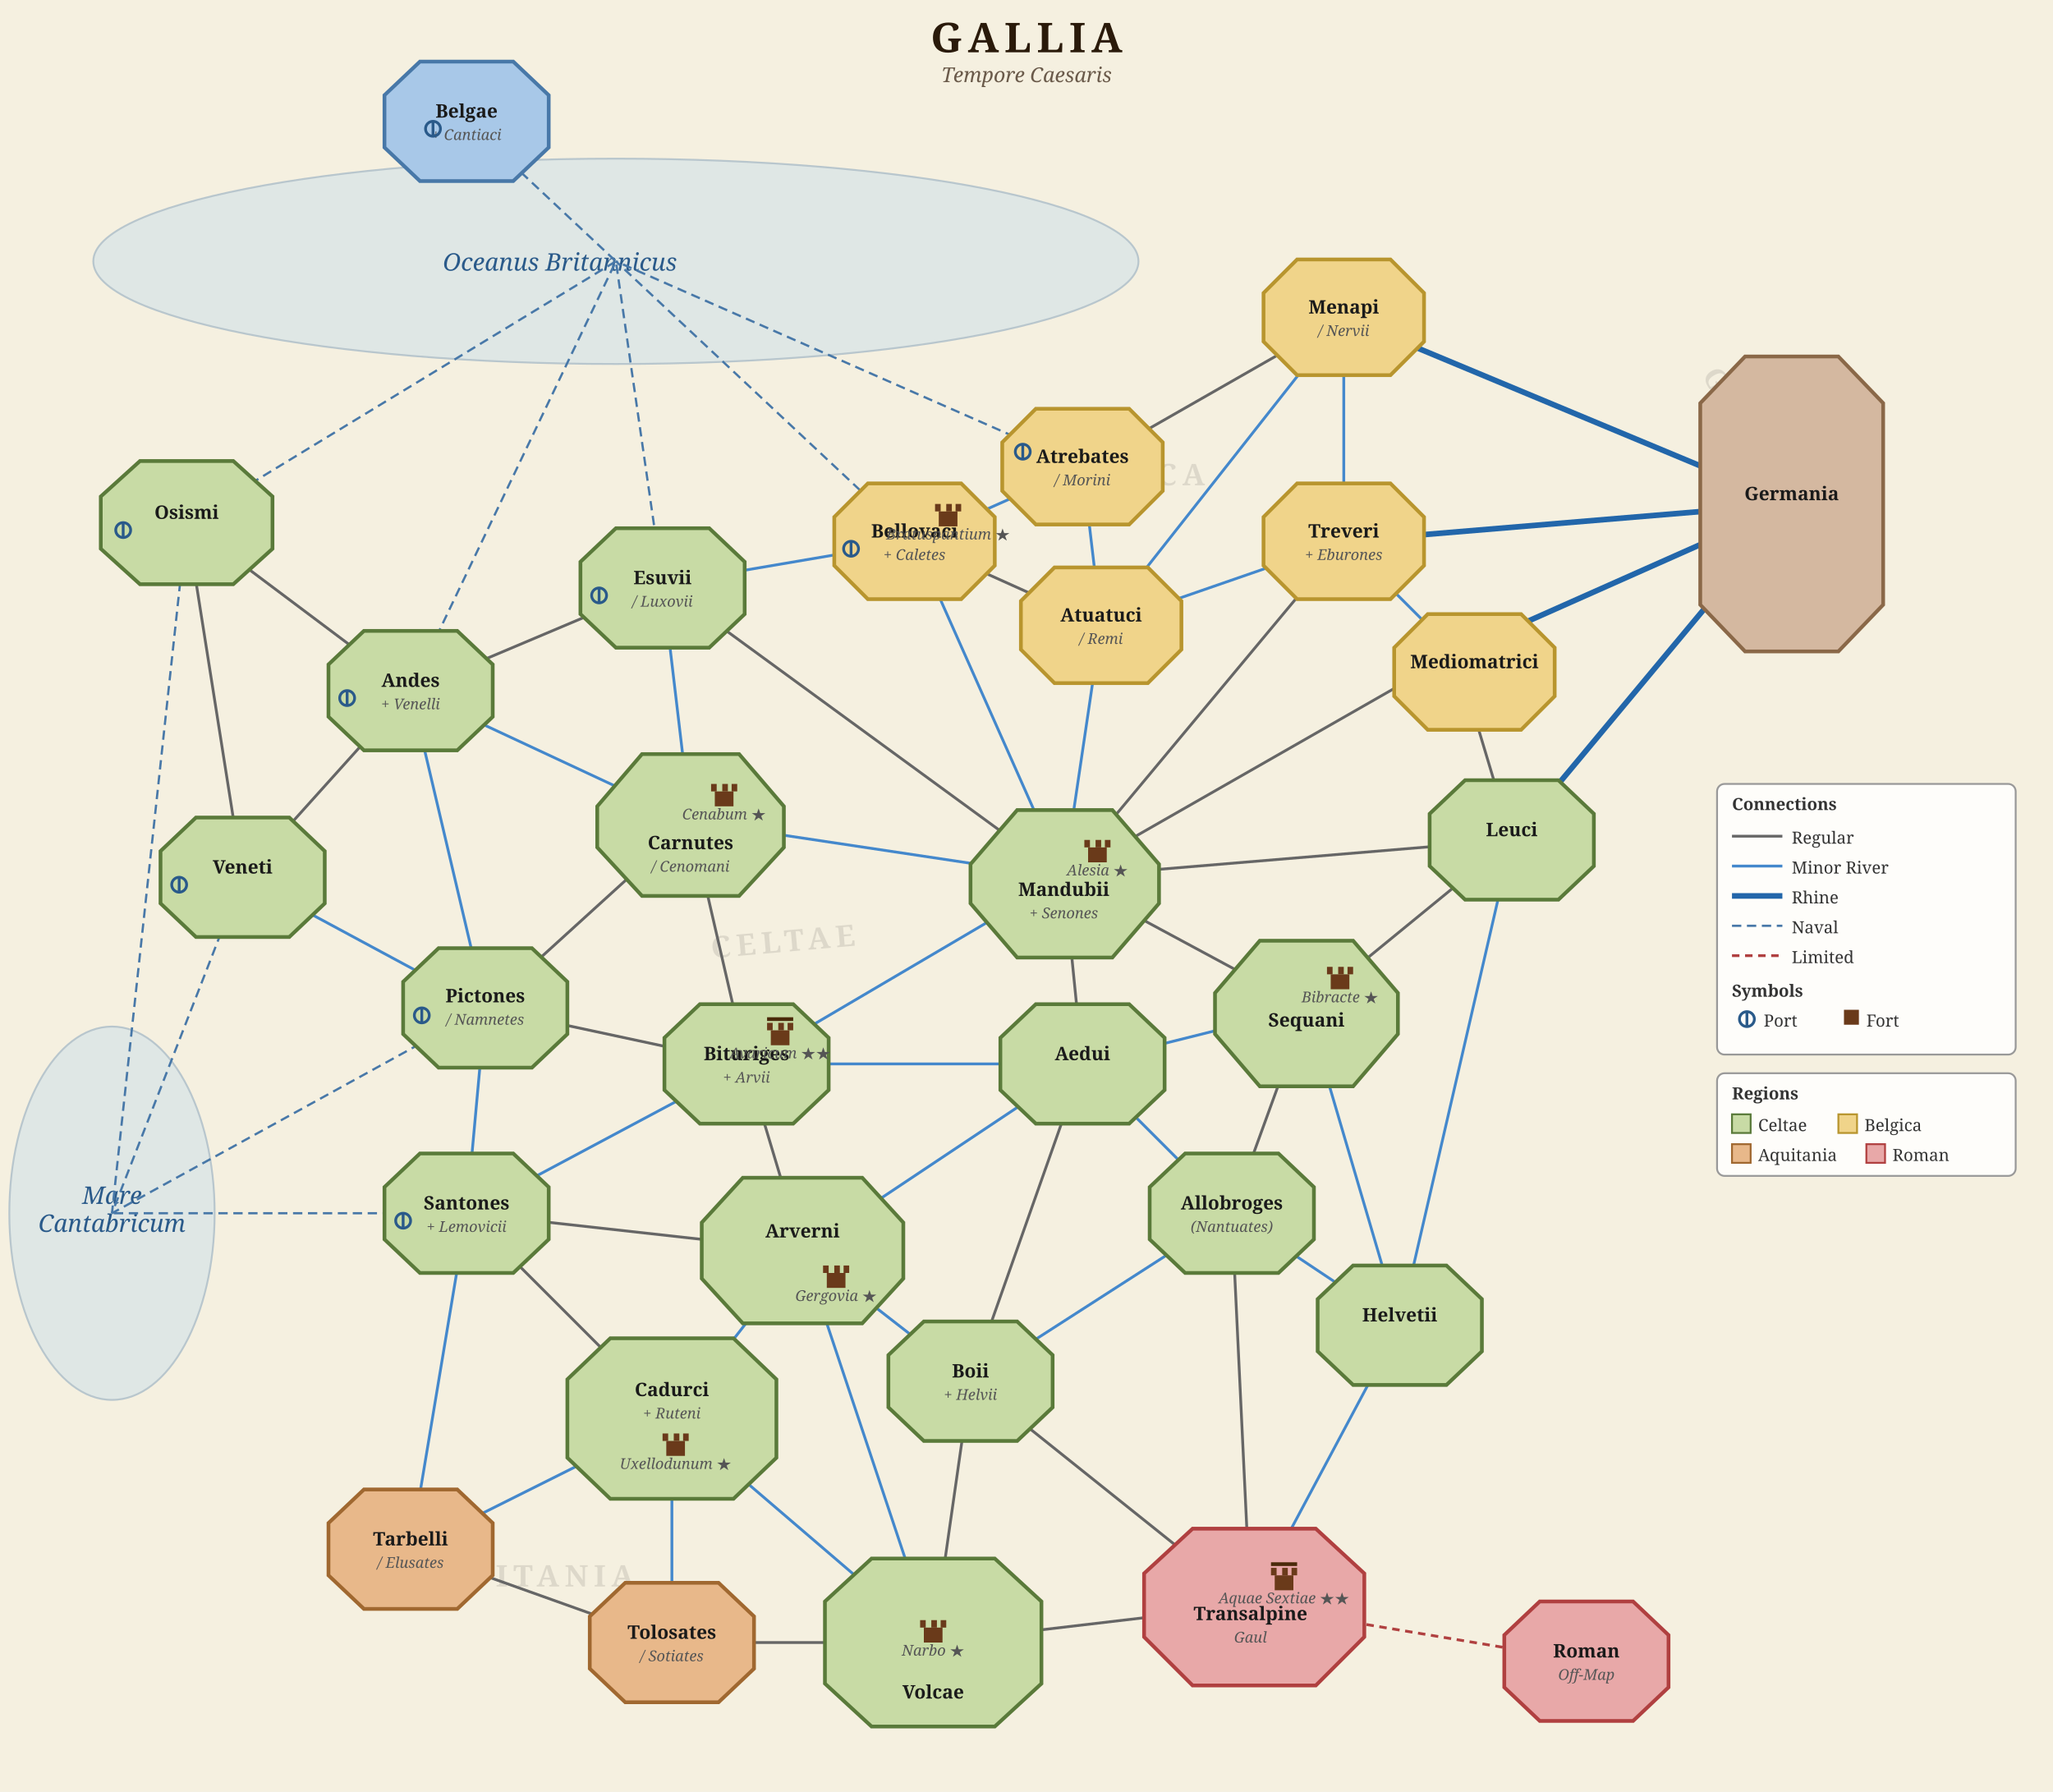
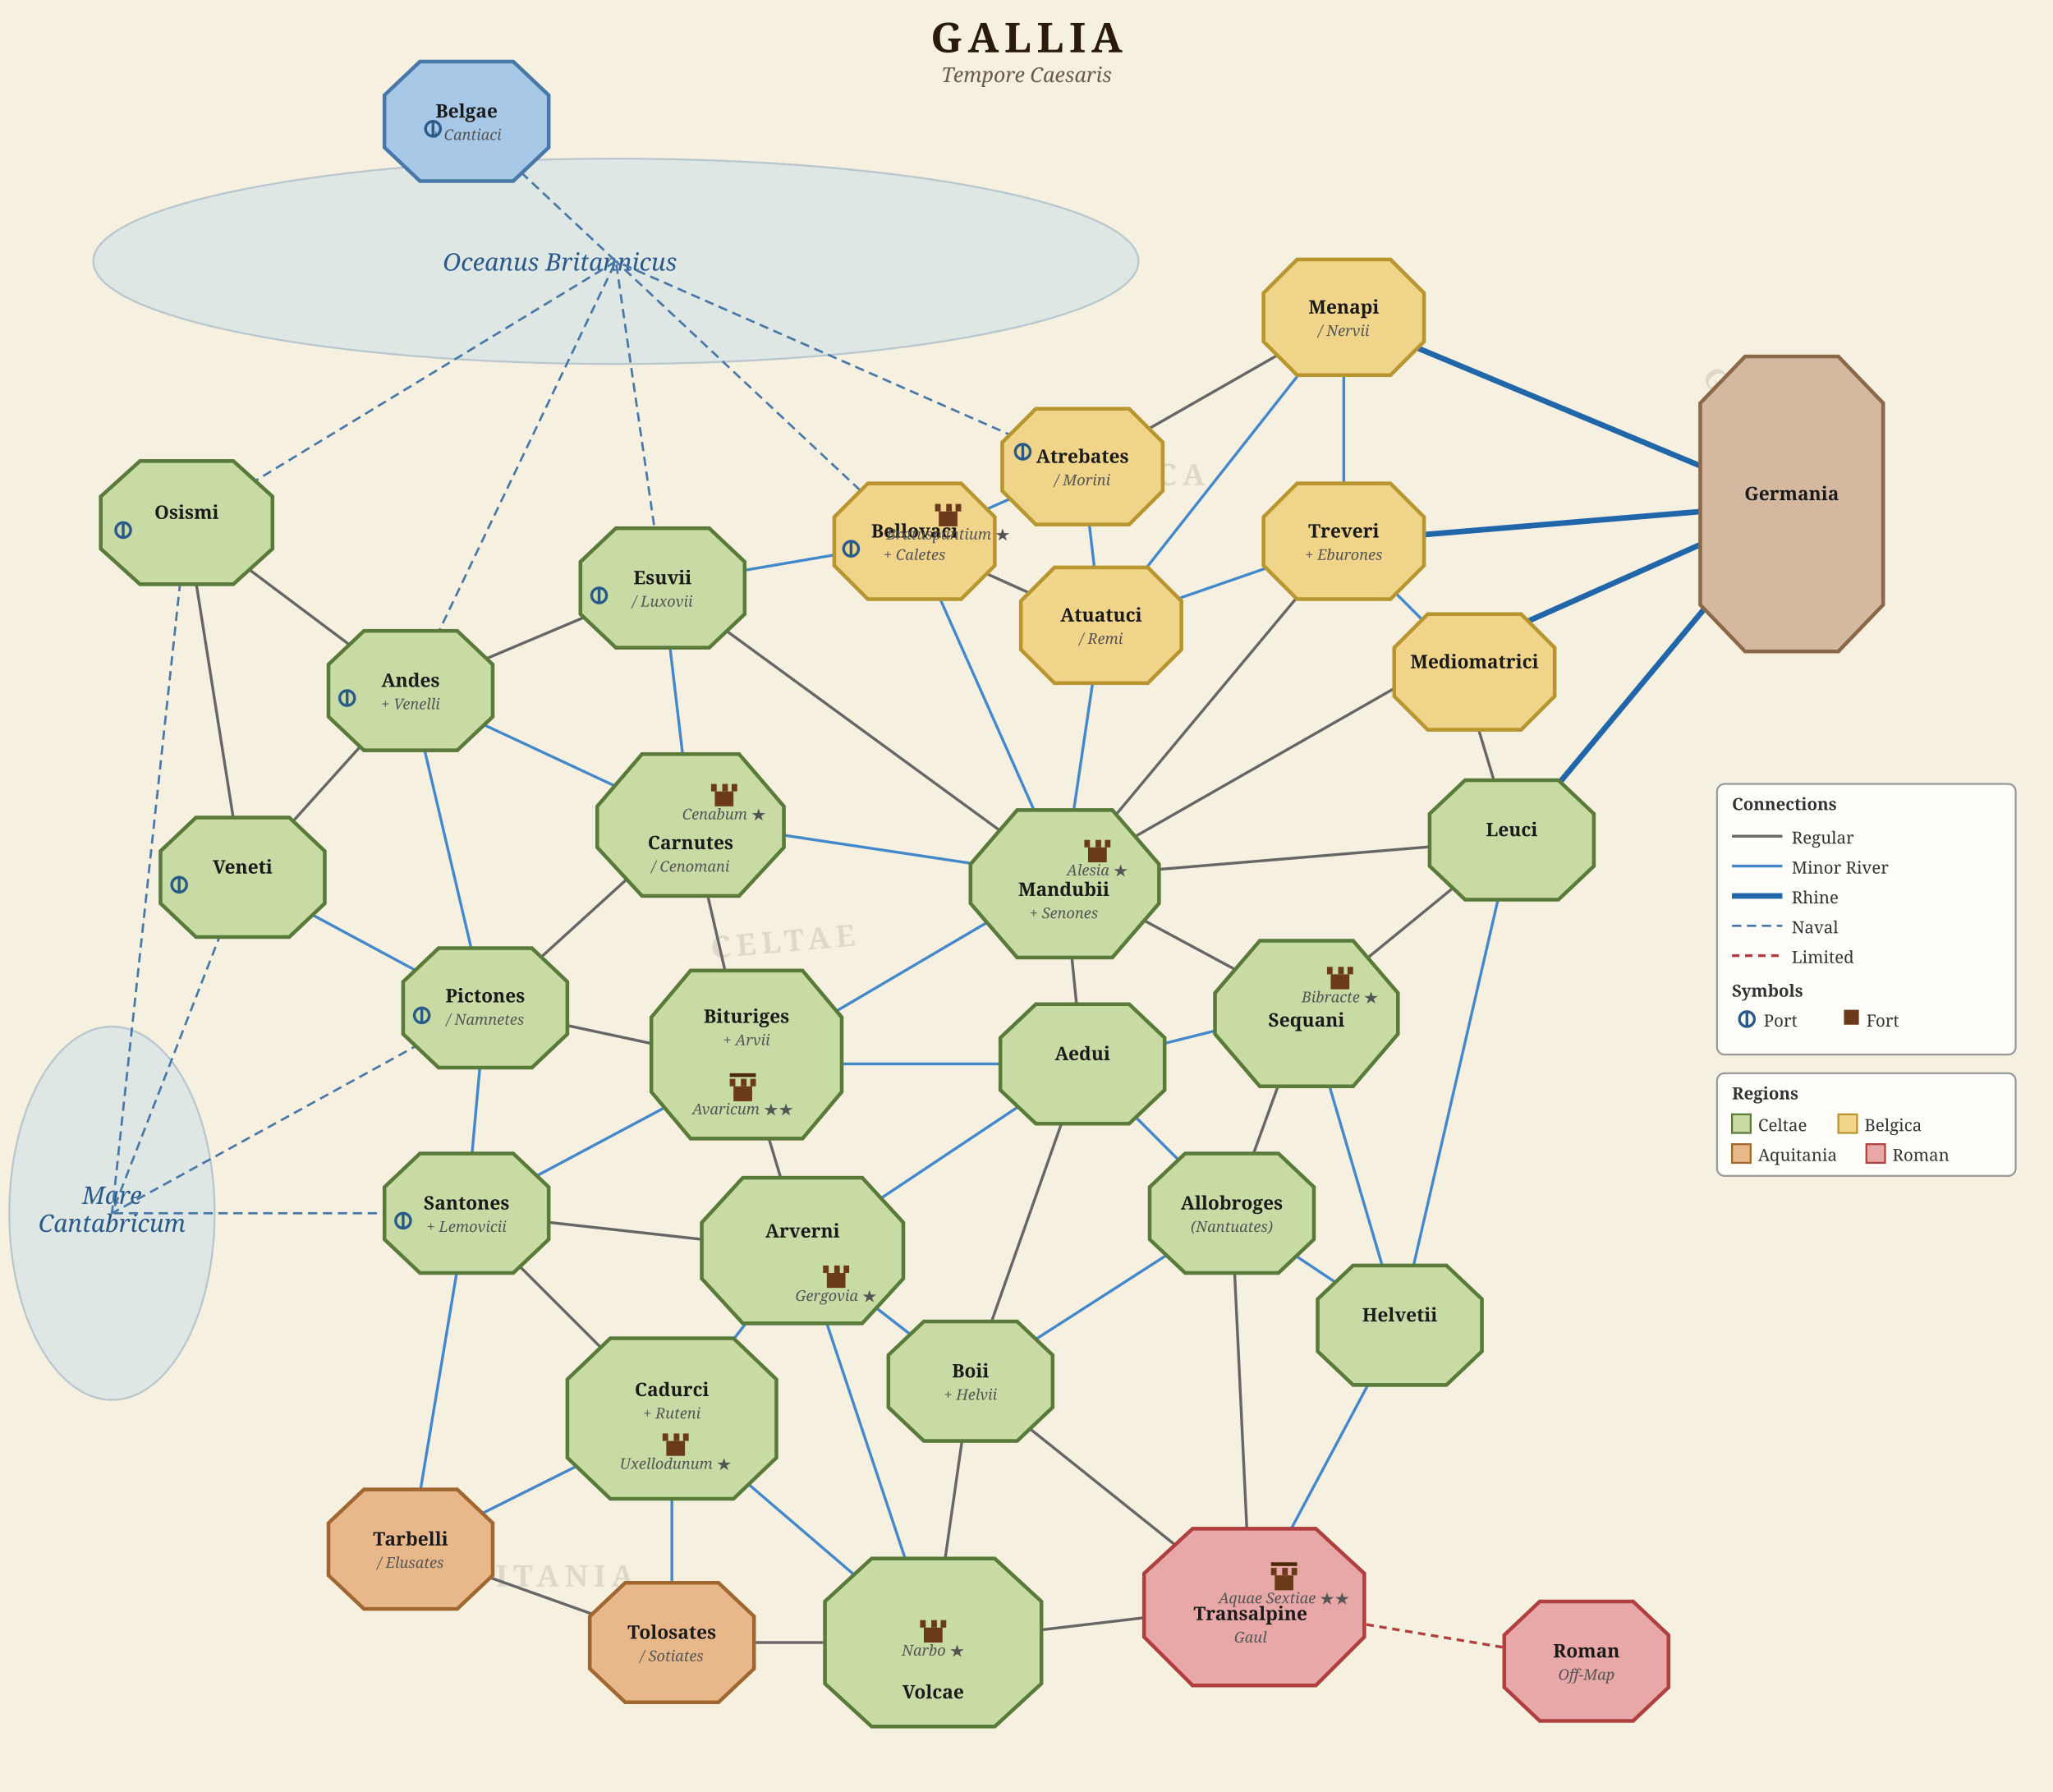
<svg xmlns="http://www.w3.org/2000/svg" viewBox="0 0 1100 960" width="1100" height="960">
  <defs>
    <style>
      .region-celtae { fill: #c8dba5; stroke: #5a7a3a; }
      .region-belgica { fill: #f0d48a; stroke: #b8952e; }
      .region-aquitania { fill: #e8b88a; stroke: #a06830; }
      .region-britannia { fill: #a8c8e8; stroke: #4878a8; }
      .region-germania { fill: #d4b8a0; stroke: #8a6848; }
      .region-roman { fill: #e8a8a8; stroke: #b04040; }
      .region-sea { fill: #b8d8ef; stroke: #4878a8; stroke-width: 1; }

      .area-shape { stroke-width: 2; cursor: pointer; }
      .area-shape:hover { filter: brightness(1.08); }

      .label { font-family: 'Georgia', serif; font-size: 10px; fill: #1a1a1a; text-anchor: middle; pointer-events: none; font-weight: bold; }
      .label-small { font-family: 'Georgia', serif; font-size: 8px; fill: #555; text-anchor: middle; pointer-events: none; font-style: italic; }
      .label-sea { font-family: 'Georgia', serif; font-size: 13px; fill: #2a5a8a; text-anchor: middle; font-style: italic; pointer-events: none; }
      .label-region { font-family: 'Georgia', serif; font-size: 16px; fill: rgba(0,0,0,0.10); text-anchor: middle; font-weight: bold; font-variant: small-caps; letter-spacing: 3px; pointer-events: none; }

      .conn-regular { stroke: #666; stroke-width: 1.5; fill: none; }
      .conn-minor_river { stroke: #4488cc; stroke-width: 1.5; fill: none; }
      .conn-major_river { stroke: #2266aa; stroke-width: 3; fill: none; }
      .conn-naval { stroke: #4878a8; stroke-width: 1.2; fill: none; stroke-dasharray: 5,3; }
      .conn-limited { stroke: #b04040; stroke-width: 1.5; fill: none; stroke-dasharray: 4,3; }

      .fort-icon { fill: #6a3a1a; }
      .legend-text { font-family: 'Georgia', serif; font-size: 9px; fill: #333; }
    </style>
  </defs>
  <rect width="1100" height="960" fill="#f5f0e0" />
  <text x="550" y="28" text-anchor="middle" font-family="Georgia, serif" font-size="22" font-weight="bold" fill="#2a1a0a" letter-spacing="3">GALLIA</text>
  <text x="550" y="44" text-anchor="middle" font-family="Georgia, serif" font-size="11" fill="#6a5a4a" font-style="italic">Tempore Caesaris</text>
  <ellipse cx="60" cy="650" rx="55" ry="100" class="region-sea" opacity="0.35" />
  <ellipse cx="330" cy="140" rx="280" ry="55" class="region-sea" opacity="0.35" />
  <text x="60" y="645" class="label-sea" font-size="10">Mare</text>
  <text x="60" y="660" class="label-sea" font-size="10">Cantabricum</text>
  <text x="300" y="145" class="label-sea">Oceanus Britannicus</text>
  <text x="420" y="510" class="label-region" transform="rotate(-5, 420, 510)">CELTAE</text>
  <text x="600" y="260" class="label-region">BELGICA</text>
  <text x="280" y="850" class="label-region">AQUITANIA</text>
  <text x="940" y="250" class="label-region" transform="rotate(60, 940, 250)">GERMANIA</text>
  <line x1="100" y1="280" x2="130" y2="470" class="conn-regular" />
  <line x1="100" y1="280" x2="220" y2="370" class="conn-regular" />
  <line x1="130" y1="470" x2="220" y2="370" class="conn-regular" />
  <line x1="220" y1="370" x2="355" y2="313" class="conn-regular" />
  <line x1="260" y1="540" x2="370" y2="440" class="conn-regular" />
  <line x1="260" y1="540" x2="400" y2="570" class="conn-regular" />
  <line x1="370" y1="440" x2="400" y2="570" class="conn-regular" />
  <line x1="355" y1="313" x2="570" y2="470" class="conn-regular" />
  <line x1="490" y1="290" x2="590" y2="335" class="conn-regular" />
  <line x1="400" y1="570" x2="430" y2="670" class="conn-regular" />
  <line x1="250" y1="650" x2="430" y2="670" class="conn-regular" />
  <line x1="250" y1="650" x2="360" y2="760" class="conn-regular" />
  <line x1="580" y1="570" x2="570" y2="470" class="conn-regular" />
  <line x1="580" y1="570" x2="520" y2="740" class="conn-regular" />
  <line x1="520" y1="740" x2="500" y2="880" class="conn-regular" />
  <line x1="520" y1="740" x2="670" y2="860" class="conn-regular" />
  <line x1="500" y1="880" x2="360" y2="880" class="conn-regular" />
  <line x1="500" y1="880" x2="670" y2="860" class="conn-regular" />
  <line x1="220" y1="830" x2="360" y2="880" class="conn-regular" />
  <line x1="660" y1="650" x2="700" y2="540" class="conn-regular" />
  <line x1="660" y1="650" x2="670" y2="860" class="conn-regular" />
  <line x1="700" y1="540" x2="570" y2="470" class="conn-regular" />
  <line x1="700" y1="540" x2="810" y2="450" class="conn-regular" />
  <line x1="810" y1="450" x2="570" y2="470" class="conn-regular" />
  <line x1="810" y1="450" x2="780" y2="350" class="conn-regular" />
  <line x1="720" y1="290" x2="570" y2="470" class="conn-regular" />
  <line x1="570" y1="470" x2="780" y2="350" class="conn-regular" />
  <line x1="580" y1="250" x2="720" y2="170" class="conn-regular" />
  <line x1="130" y1="470" x2="260" y2="540" class="conn-minor_river" />
  <line x1="220" y1="370" x2="260" y2="540" class="conn-minor_river" />
  <line x1="220" y1="370" x2="370" y2="440" class="conn-minor_river" />
  <line x1="260" y1="540" x2="250" y2="650" class="conn-minor_river" />
  <line x1="370" y1="440" x2="355" y2="313" class="conn-minor_river" />
  <line x1="370" y1="440" x2="570" y2="470" class="conn-minor_river" />
  <line x1="355" y1="313" x2="490" y2="290" class="conn-minor_river" />
  <line x1="490" y1="290" x2="570" y2="470" class="conn-minor_river" />
  <line x1="490" y1="290" x2="580" y2="250" class="conn-minor_river" />
  <line x1="590" y1="335" x2="570" y2="470" class="conn-minor_river" />
  <line x1="590" y1="335" x2="580" y2="250" class="conn-minor_river" />
  <line x1="590" y1="335" x2="720" y2="290" class="conn-minor_river" />
  <line x1="590" y1="335" x2="720" y2="170" class="conn-minor_river" />
  <line x1="720" y1="170" x2="720" y2="290" class="conn-minor_river" />
  <line x1="720" y1="290" x2="780" y2="350" class="conn-minor_river" />
  <line x1="400" y1="570" x2="250" y2="650" class="conn-minor_river" />
  <line x1="400" y1="570" x2="580" y2="570" class="conn-minor_river" />
  <line x1="400" y1="570" x2="570" y2="470" class="conn-minor_river" />
  <line x1="430" y1="670" x2="360" y2="760" class="conn-minor_river" />
  <line x1="430" y1="670" x2="500" y2="880" class="conn-minor_river" />
  <line x1="430" y1="670" x2="520" y2="740" class="conn-minor_river" />
  <line x1="430" y1="670" x2="580" y2="570" class="conn-minor_river" />
  <line x1="580" y1="570" x2="660" y2="650" class="conn-minor_river" />
  <line x1="580" y1="570" x2="700" y2="540" class="conn-minor_river" />
  <line x1="520" y1="740" x2="660" y2="650" class="conn-minor_river" />
  <line x1="660" y1="650" x2="750" y2="710" class="conn-minor_river" />
  <line x1="750" y1="710" x2="700" y2="540" class="conn-minor_river" />
  <line x1="750" y1="710" x2="810" y2="450" class="conn-minor_river" />
  <line x1="750" y1="710" x2="670" y2="860" class="conn-minor_river" />
  <line x1="360" y1="760" x2="220" y2="830" class="conn-minor_river" />
  <line x1="360" y1="760" x2="360" y2="880" class="conn-minor_river" />
  <line x1="360" y1="760" x2="500" y2="880" class="conn-minor_river" />
  <line x1="250" y1="650" x2="220" y2="830" class="conn-minor_river" />
  <line x1="580" y1="570" x2="400" y2="570" class="conn-minor_river" opacity="0" />
  <line x1="810" y1="450" x2="960" y2="270" class="conn-major_river" />
  <line x1="780" y1="350" x2="960" y2="270" class="conn-major_river" />
  <line x1="720" y1="290" x2="960" y2="270" class="conn-major_river" />
  <line x1="720" y1="170" x2="960" y2="270" class="conn-major_river" />
  <line x1="100" y1="280" x2="60" y2="650" class="conn-naval" />
  <line x1="130" y1="470" x2="60" y2="650" class="conn-naval" />
  <line x1="260" y1="540" x2="60" y2="650" class="conn-naval" />
  <line x1="250" y1="650" x2="60" y2="650" class="conn-naval" />
  <line x1="100" y1="280" x2="330" y2="140" class="conn-naval" />
  <line x1="220" y1="370" x2="330" y2="140" class="conn-naval" />
  <line x1="355" y1="313" x2="330" y2="140" class="conn-naval" />
  <line x1="490" y1="290" x2="330" y2="140" class="conn-naval" />
  <line x1="580" y1="250" x2="330" y2="140" class="conn-naval" />
  <line x1="250" y1="65" x2="330" y2="140" class="conn-naval" />
  <line x1="670" y1="860" x2="850" y2="890" class="conn-limited" />
  <polygon points="54,266 75,247 125,247 146,266 146,294 125,313 75,313 54,294" class="area-shape region-celtae" />
  <polygon points="86,456 105,438 155,438 174,456 174,484 155,502 105,502 86,484" class="area-shape region-celtae" />
  <polygon points="176,356 195,338 245,338 264,356 264,384 245,402 195,402 176,384" class="area-shape region-celtae" />
  <polygon points="216,526 235,508 285,508 304,526 304,554 285,572 235,572 216,554" class="area-shape region-celtae" />
  <polygon points="311,301 330,283 380,283 399,301 399,329 380,347 330,347 311,329" class="area-shape region-celtae" />
  <polygon points="320,432 344,404 396,404 420,432 420,454 396,480 344,480 320,454" class="area-shape region-celtae" />
-   <polygon points="356,556 375,538 425,538 444,556 444,584 425,602 375,602 356,584" class="area-shape region-celtae" />
+   <polygon points="349,545 370,520 430,520 451,545 451,585 430,610 370,610 349,585" class="area-shape region-celtae" />
  <polygon points="520,463 545,434 596,434 621,463 621,484 596,513 545,513 520,484" class="area-shape region-celtae" />
  <polygon points="536,556 555,538 605,538 624,556 624,584 605,602 555,602 536,584" class="area-shape region-celtae" />
  <polygon points="376,655 398,631 462,631 484,655 484,685 462,709 398,709 376,685" class="area-shape region-celtae" />
  <polygon points="476,726 495,708 545,708 564,726 564,754 545,772 495,772 476,754" class="area-shape region-celtae" />
  <polygon points="442,858 467,835 533,835 558,858 558,902 533,925 467,925 442,902" class="area-shape region-celtae" />
  <polygon points="304,739 327,717 393,717 416,739 416,781 393,803 327,803 304,781" class="area-shape region-celtae" />
  <polygon points="206,636 225,618 275,618 294,636 294,664 275,682 225,682 206,664" class="area-shape region-celtae" />
  <polygon points="651,532 675,504 725,504 749,532 749,554 725,582 675,582 651,554" class="area-shape region-celtae" />
  <polygon points="766,436 785,418 835,418 854,436 854,464 835,482 785,482 766,464" class="area-shape region-celtae" />
  <polygon points="706,696 725,678 775,678 794,696 794,724 775,742 725,742 706,724" class="area-shape region-celtae" />
  <polygon points="616,636 635,618 685,618 704,636 704,664 685,682 635,682 616,664" class="area-shape region-celtae" />
  <polygon points="447,277 465,259 515,259 533,277 533,303 515,321 465,321 447,303" class="area-shape region-belgica" />
  <polygon points="547,322 565,304 615,304 633,322 633,348 615,366 565,366 547,348" class="area-shape region-belgica" />
  <polygon points="537,237 555,219 605,219 623,237 623,263 605,281 555,281 537,263" class="area-shape region-belgica" />
  <polygon points="677,157 695,139 745,139 763,157 763,183 745,201 695,201 677,183" class="area-shape region-belgica" />
  <polygon points="677,277 695,259 745,259 763,277 763,303 745,321 695,321 677,303" class="area-shape region-belgica" />
  <polygon points="747,347 765,329 815,329 833,347 833,373 815,391 765,391 747,373" class="area-shape region-belgica" />
  <polygon points="176,816 195,798 245,798 264,816 264,844 245,862 195,862 176,844" class="area-shape region-aquitania" />
  <polygon points="316,866 335,848 385,848 404,866 404,894 385,912 335,912 316,894" class="area-shape region-aquitania" />
  <polygon points="206,51 225,33 275,33 294,51 294,79 275,97 225,97 206,79" class="area-shape region-britannia" />
  <polygon points="911,216 935,191 985,191 1009,216 1009,324 985,349 935,349 911,324" class="area-shape region-germania" />
  <polygon points="613,843 639,819 705,819 731,843 731,877 705,903 639,903 613,877" class="area-shape region-roman" />
  <polygon points="806,876 825,858 875,858 894,876 894,904 875,922 825,922 806,904" class="area-shape region-roman" />
  <text x="100" y="278" class="label">Osismi</text>
  <text x="130" y="468" class="label">Veneti</text>
  <text x="220" y="368" class="label">Andes</text>
  <text x="220" y="380" class="label-small">+ Venelli</text>
  <text x="260" y="537" class="label">Pictones</text>
  <text x="260" y="549" class="label-small">/ Namnetes</text>
  <text x="355" y="313" class="label">Esuvii</text>
  <text x="355" y="325" class="label-small">/ Luxovii</text>
  <text x="370" y="455" class="label">Carnutes</text>
  <text x="370" y="467" class="label-small">/ Cenomani</text>
-   <text x="400" y="568" class="label">Bituriges</text>
-   <text x="400" y="580" class="label-small">+ Arvii</text>
+   <text x="400" y="548" class="label">Bituriges</text>
+   <text x="400" y="560" class="label-small">+ Arvii</text>
  <text x="570" y="480" class="label">Mandubii</text>
  <text x="570" y="492" class="label-small">+ Senones</text>
  <text x="580" y="568" class="label">Aedui</text>
  <text x="430" y="663" class="label">Arverni</text>
  <text x="520" y="738" class="label">Boii</text>
  <text x="520" y="750" class="label-small">+ Helvii</text>
  <text x="500" y="910" class="label">Volcae</text>
  <text x="360" y="748" class="label">Cadurci</text>
  <text x="360" y="760" class="label-small">+ Ruteni</text>
  <text x="250" y="648" class="label">Santones</text>
  <text x="250" y="660" class="label-small">+ Lemovicii</text>
  <text x="700" y="550" class="label">Sequani</text>
  <text x="810" y="448" class="label">Leuci</text>
  <text x="750" y="708" class="label">Helvetii</text>
  <text x="660" y="660" class="label-small">(Nantuates)</text>
  <text x="660" y="648" class="label">Allobroges</text>
  <text x="490" y="288" class="label">Bellovaci</text>
  <text x="490" y="300" class="label-small">+ Caletes</text>
  <text x="590" y="333" class="label">Atuatuci</text>
  <text x="590" y="345" class="label-small">/ Remi</text>
  <text x="580" y="248" class="label">Atrebates</text>
  <text x="580" y="260" class="label-small">/ Morini</text>
  <text x="720" y="168" class="label">Menapi</text>
  <text x="720" y="180" class="label-small">/ Nervii</text>
  <text x="720" y="288" class="label">Treveri</text>
  <text x="720" y="300" class="label-small">+ Eburones</text>
  <text x="790" y="358" class="label">Mediomatrici</text>
  <text x="220" y="828" class="label">Tarbelli</text>
  <text x="220" y="840" class="label-small">/ Elusates</text>
  <text x="360" y="878" class="label">Tolosates</text>
  <text x="360" y="890" class="label-small">/ Sotiates</text>
  <text x="250" y="63" class="label">Belgae</text>
  <text x="250" y="75" class="label-small">+ Cantiaci</text>
  <text x="960" y="268" class="label">Germania</text>
  <text x="670" y="868" class="label">Transalpine</text>
  <text x="670" y="880" class="label-small">Gaul</text>
  <text x="850" y="888" class="label">Roman</text>
  <text x="850" y="900" class="label-small">Off-Map</text>
  <g transform="translate(448, 690)">
    <rect x="-5" y="-8" width="10" height="8" class="fort-icon" />
    <rect x="-7" y="-12" width="3" height="4" class="fort-icon" />
    <rect x="-1" y="-12" width="3" height="4" class="fort-icon" />
    <rect x="4" y="-12" width="3" height="4" class="fort-icon" />
    <text x="0" y="7" class="label-small" font-size="7">Gergovia ★</text>
  </g>
-   <g transform="translate(418, 560)">
+   <g transform="translate(398, 590)">
    <rect x="-5" y="-8" width="10" height="8" class="fort-icon" />
    <rect x="-7" y="-12" width="3" height="4" class="fort-icon" />
    <rect x="-1" y="-12" width="3" height="4" class="fort-icon" />
    <rect x="4" y="-12" width="3" height="4" class="fort-icon" />
    <rect x="-7" y="-15" width="14" height="2" fill="#4a2a0a" />
    <text x="0" y="7" class="label-small" font-size="7">Avaricum ★★</text>
  </g>
  <g transform="translate(388, 432)">
    <rect x="-5" y="-8" width="10" height="8" class="fort-icon" />
    <rect x="-7" y="-12" width="3" height="4" class="fort-icon" />
    <rect x="-1" y="-12" width="3" height="4" class="fort-icon" />
    <rect x="4" y="-12" width="3" height="4" class="fort-icon" />
    <text x="0" y="7" class="label-small" font-size="7">Cenabum ★</text>
  </g>
  <g transform="translate(588, 462)">
    <rect x="-5" y="-8" width="10" height="8" class="fort-icon" />
    <rect x="-7" y="-12" width="3" height="4" class="fort-icon" />
    <rect x="-1" y="-12" width="3" height="4" class="fort-icon" />
    <rect x="4" y="-12" width="3" height="4" class="fort-icon" />
    <text x="0" y="7" class="label-small" font-size="7">Alesia ★</text>
  </g>
  <g transform="translate(508, 282)">
    <rect x="-5" y="-8" width="10" height="8" class="fort-icon" />
    <rect x="-7" y="-12" width="3" height="4" class="fort-icon" />
    <rect x="-1" y="-12" width="3" height="4" class="fort-icon" />
    <rect x="4" y="-12" width="3" height="4" class="fort-icon" />
    <text x="0" y="7" class="label-small" font-size="7">Bratuspantium ★</text>
  </g>
  <g transform="translate(362, 780)">
    <rect x="-5" y="-8" width="10" height="8" class="fort-icon" />
    <rect x="-7" y="-12" width="3" height="4" class="fort-icon" />
    <rect x="-1" y="-12" width="3" height="4" class="fort-icon" />
    <rect x="4" y="-12" width="3" height="4" class="fort-icon" />
    <text x="0" y="7" class="label-small" font-size="7">Uxellodunum ★</text>
  </g>
  <g transform="translate(500, 880)">
    <rect x="-5" y="-8" width="10" height="8" class="fort-icon" />
    <rect x="-7" y="-12" width="3" height="4" class="fort-icon" />
    <rect x="-1" y="-12" width="3" height="4" class="fort-icon" />
    <rect x="4" y="-12" width="3" height="4" class="fort-icon" />
    <text x="0" y="7" class="label-small" font-size="7">Narbo ★</text>
  </g>
  <g transform="translate(718, 530)">
    <rect x="-5" y="-8" width="10" height="8" class="fort-icon" />
    <rect x="-7" y="-12" width="3" height="4" class="fort-icon" />
    <rect x="-1" y="-12" width="3" height="4" class="fort-icon" />
    <rect x="4" y="-12" width="3" height="4" class="fort-icon" />
    <text x="0" y="7" class="label-small" font-size="7">Bibracte ★</text>
  </g>
  <g transform="translate(688, 852)">
    <rect x="-5" y="-8" width="10" height="8" class="fort-icon" />
    <rect x="-7" y="-12" width="3" height="4" class="fort-icon" />
    <rect x="-1" y="-12" width="3" height="4" class="fort-icon" />
    <rect x="4" y="-12" width="3" height="4" class="fort-icon" />
    <rect x="-7" y="-15" width="14" height="2" fill="#4a2a0a" />
    <text x="0" y="7" class="label-small" font-size="7">Aquae Sextiae ★★</text>
  </g>
  <g>
    <circle cx="66" cy="284" r="4" fill="none" stroke="#2a5a8a" stroke-width="1.5" />
    <line x1="66" y1="280" x2="66" y2="288" stroke="#2a5a8a" stroke-width="1.5" />
  </g>
  <g>
    <circle cx="96" cy="474" r="4" fill="none" stroke="#2a5a8a" stroke-width="1.5" />
    <line x1="96" y1="470" x2="96" y2="478" stroke="#2a5a8a" stroke-width="1.5" />
  </g>
  <g>
    <circle cx="186" cy="374" r="4" fill="none" stroke="#2a5a8a" stroke-width="1.5" />
    <line x1="186" y1="370" x2="186" y2="378" stroke="#2a5a8a" stroke-width="1.5" />
  </g>
  <g>
    <circle cx="226" cy="544" r="4" fill="none" stroke="#2a5a8a" stroke-width="1.5" />
    <line x1="226" y1="540" x2="226" y2="548" stroke="#2a5a8a" stroke-width="1.5" />
  </g>
  <g>
    <circle cx="321" cy="319" r="4" fill="none" stroke="#2a5a8a" stroke-width="1.5" />
    <line x1="321" y1="315" x2="321" y2="323" stroke="#2a5a8a" stroke-width="1.5" />
  </g>
  <g>
    <circle cx="456" cy="294" r="4" fill="none" stroke="#2a5a8a" stroke-width="1.5" />
    <line x1="456" y1="290" x2="456" y2="298" stroke="#2a5a8a" stroke-width="1.5" />
  </g>
  <g>
    <circle cx="548" cy="242" r="4" fill="none" stroke="#2a5a8a" stroke-width="1.5" />
    <line x1="548" y1="238" x2="548" y2="246" stroke="#2a5a8a" stroke-width="1.5" />
  </g>
  <g>
    <circle cx="216" cy="654" r="4" fill="none" stroke="#2a5a8a" stroke-width="1.5" />
    <line x1="216" y1="650" x2="216" y2="658" stroke="#2a5a8a" stroke-width="1.5" />
  </g>
  <g>
    <circle cx="232" cy="69" r="4" fill="none" stroke="#2a5a8a" stroke-width="1.5" />
    <line x1="232" y1="65" x2="232" y2="73" stroke="#2a5a8a" stroke-width="1.5" />
  </g>
  <g transform="translate(920, 420)">
    <rect x="0" y="0" width="160" height="145" fill="white" fill-opacity="0.85" stroke="#999" rx="4" />
    <text x="8" y="14" class="legend-text" font-weight="bold">Connections</text>
    <line x1="8" y1="28" x2="35" y2="28" class="conn-regular" />
    <text x="40" y="32" class="legend-text">Regular</text>
    <line x1="8" y1="44" x2="35" y2="44" class="conn-minor_river" />
    <text x="40" y="48" class="legend-text">Minor River</text>
    <line x1="8" y1="60" x2="35" y2="60" class="conn-major_river" />
    <text x="40" y="64" class="legend-text">Rhine</text>
    <line x1="8" y1="76" x2="35" y2="76" class="conn-naval" />
    <text x="40" y="80" class="legend-text">Naval</text>
    <line x1="8" y1="92" x2="35" y2="92" class="conn-limited" />
    <text x="40" y="96" class="legend-text">Limited</text>
    <text x="8" y="114" class="legend-text" font-weight="bold">Symbols</text>
    <circle cx="16" cy="126" r="4" fill="none" stroke="#2a5a8a" stroke-width="1.5" />
    <line x1="16" y1="122" x2="16" y2="130" stroke="#2a5a8a" stroke-width="1.5" />
    <text x="25" y="130" class="legend-text">Port</text>
    <rect x="68" y="121" width="8" height="8" fill="#6a3a1a" />
    <text x="80" y="130" class="legend-text">Fort</text>
  </g>
  <g transform="translate(920, 575)">
    <rect x="0" y="0" width="160" height="55" fill="white" fill-opacity="0.85" stroke="#999" rx="4" />
    <text x="8" y="14" class="legend-text" font-weight="bold">Regions</text>
    <rect x="8" y="22" width="10" height="10" class="region-celtae" />
    <text x="22" y="31" class="legend-text">Celtae</text>
    <rect x="65" y="22" width="10" height="10" class="region-belgica" />
    <text x="79" y="31" class="legend-text">Belgica</text>
    <rect x="8" y="38" width="10" height="10" class="region-aquitania" />
    <text x="22" y="47" class="legend-text">Aquitania</text>
    <rect x="80" y="38" width="10" height="10" class="region-roman" />
    <text x="94" y="47" class="legend-text">Roman</text>
  </g>
</svg>
